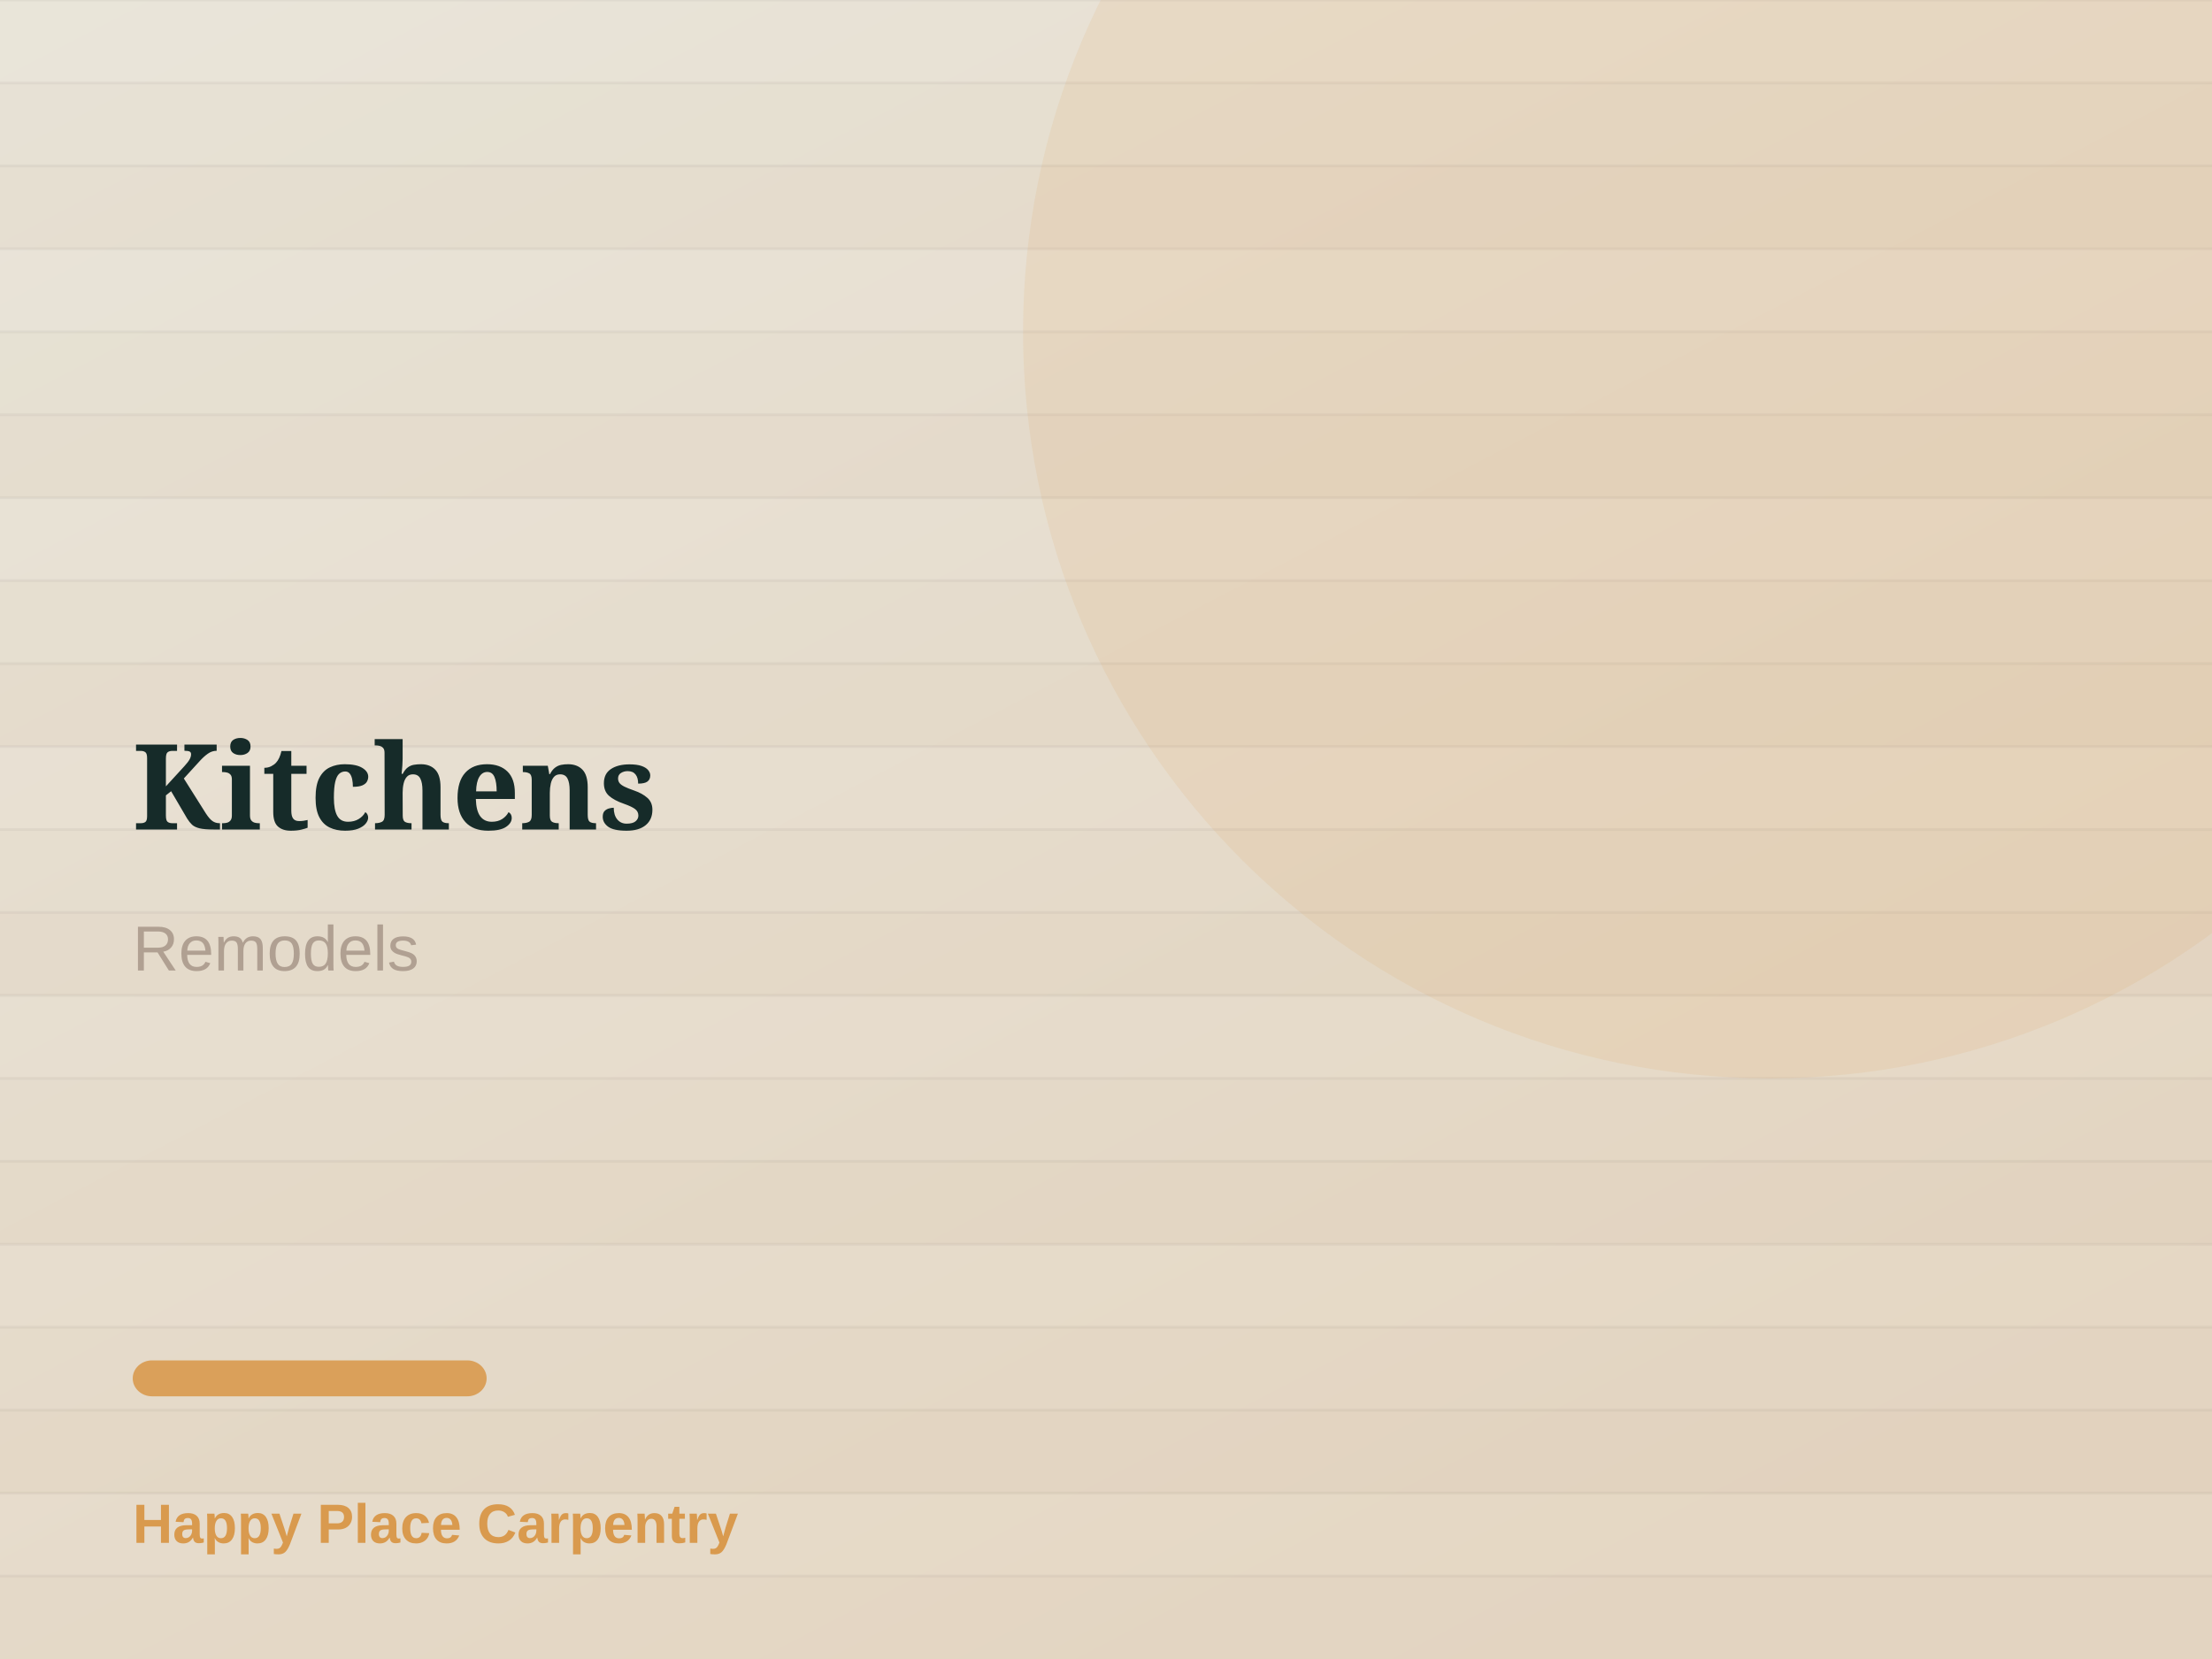
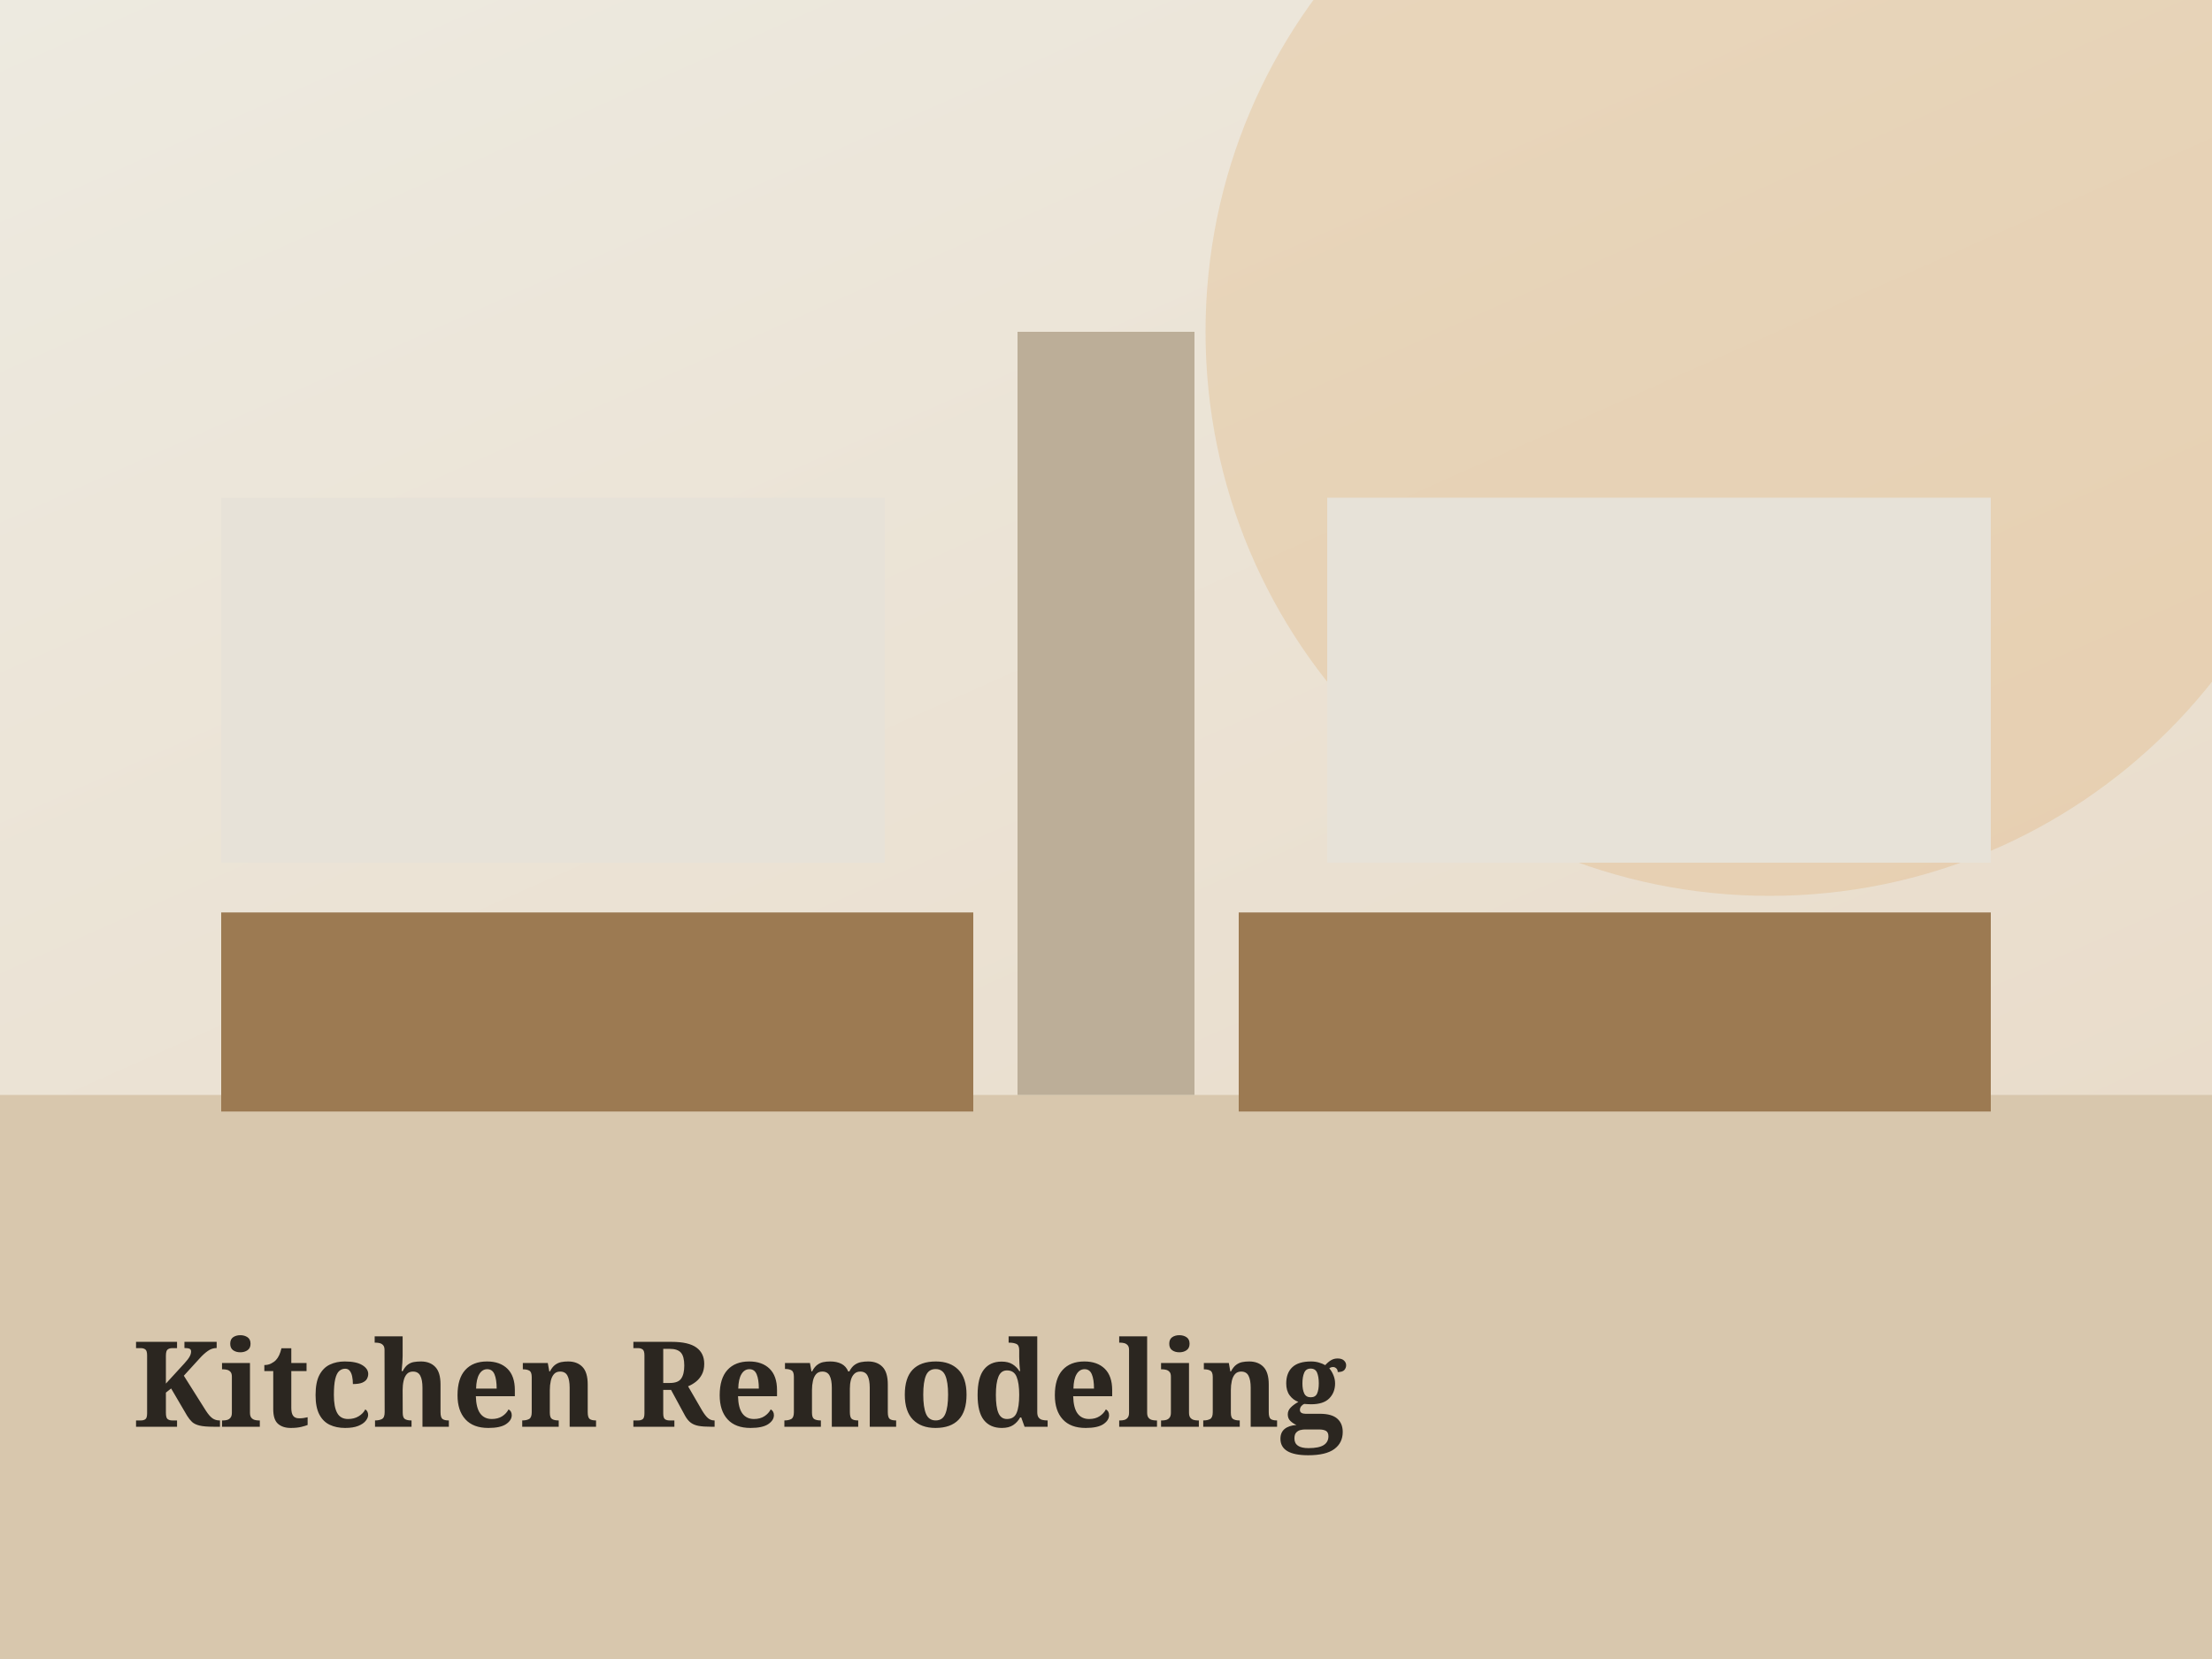
- <svg xmlns="http://www.w3.org/2000/svg" width="800" height="600" viewBox="0 0 800 600" role="img" aria-label="Kitchens">
+ <svg xmlns="http://www.w3.org/2000/svg" width="800" height="600" viewBox="0 0 800 600" role="img" aria-label="Kitchen Remodeling">
  <defs>
-     <linearGradient id="g" x1="0" y1="0" x2="0.7" y2="1">
+     <linearGradient id="g" x1="0" y1="0" x2="0.6" y2="1">
      <stop offset="0" stop-color="#EDEAE0" />
      <stop offset="1" stop-color="#E9DBC9" />
    </linearGradient>
  </defs>
  <rect width="800" height="600" fill="url(#g)" />
-   <rect x="0" y="0" width="800" height="30" fill="#9c7a52" opacity="0.05" />
-   <line x1="0" y1="0" x2="800" y2="0" stroke="#000" stroke-opacity="0.04" />
-   <rect x="0" y="30" width="800" height="30" fill="#9c7a52" opacity="0.07" />
-   <line x1="0" y1="30" x2="800" y2="30" stroke="#000" stroke-opacity="0.04" />
-   <rect x="0" y="60" width="800" height="30" fill="#9c7a52" opacity="0.09" />
-   <line x1="0" y1="60" x2="800" y2="60" stroke="#000" stroke-opacity="0.04" />
-   <rect x="0" y="90" width="800" height="30" fill="#9c7a52" opacity="0.05" />
-   <line x1="0" y1="90" x2="800" y2="90" stroke="#000" stroke-opacity="0.04" />
-   <rect x="0" y="120" width="800" height="30" fill="#9c7a52" opacity="0.07" />
-   <line x1="0" y1="120" x2="800" y2="120" stroke="#000" stroke-opacity="0.04" />
-   <rect x="0" y="150" width="800" height="30" fill="#9c7a52" opacity="0.09" />
-   <line x1="0" y1="150" x2="800" y2="150" stroke="#000" stroke-opacity="0.04" />
-   <rect x="0" y="180" width="800" height="30" fill="#9c7a52" opacity="0.05" />
-   <line x1="0" y1="180" x2="800" y2="180" stroke="#000" stroke-opacity="0.04" />
-   <rect x="0" y="210" width="800" height="30" fill="#9c7a52" opacity="0.07" />
-   <line x1="0" y1="210" x2="800" y2="210" stroke="#000" stroke-opacity="0.04" />
-   <rect x="0" y="240" width="800" height="30" fill="#9c7a52" opacity="0.09" />
-   <line x1="0" y1="240" x2="800" y2="240" stroke="#000" stroke-opacity="0.04" />
-   <rect x="0" y="270" width="800" height="30" fill="#9c7a52" opacity="0.05" />
-   <line x1="0" y1="270" x2="800" y2="270" stroke="#000" stroke-opacity="0.04" />
-   <rect x="0" y="300" width="800" height="30" fill="#9c7a52" opacity="0.07" />
-   <line x1="0" y1="300" x2="800" y2="300" stroke="#000" stroke-opacity="0.04" />
-   <rect x="0" y="330" width="800" height="30" fill="#9c7a52" opacity="0.09" />
-   <line x1="0" y1="330" x2="800" y2="330" stroke="#000" stroke-opacity="0.04" />
-   <rect x="0" y="360" width="800" height="30" fill="#9c7a52" opacity="0.05" />
-   <line x1="0" y1="360" x2="800" y2="360" stroke="#000" stroke-opacity="0.04" />
-   <rect x="0" y="390" width="800" height="30" fill="#9c7a52" opacity="0.07" />
-   <line x1="0" y1="390" x2="800" y2="390" stroke="#000" stroke-opacity="0.04" />
-   <rect x="0" y="420" width="800" height="30" fill="#9c7a52" opacity="0.09" />
-   <line x1="0" y1="420" x2="800" y2="420" stroke="#000" stroke-opacity="0.04" />
-   <rect x="0" y="450" width="800" height="30" fill="#9c7a52" opacity="0.05" />
-   <line x1="0" y1="450" x2="800" y2="450" stroke="#000" stroke-opacity="0.04" />
-   <rect x="0" y="480" width="800" height="30" fill="#9c7a52" opacity="0.07" />
-   <line x1="0" y1="480" x2="800" y2="480" stroke="#000" stroke-opacity="0.04" />
-   <rect x="0" y="510" width="800" height="30" fill="#9c7a52" opacity="0.09" />
-   <line x1="0" y1="510" x2="800" y2="510" stroke="#000" stroke-opacity="0.04" />
-   <rect x="0" y="540" width="800" height="30" fill="#9c7a52" opacity="0.05" />
-   <line x1="0" y1="540" x2="800" y2="540" stroke="#000" stroke-opacity="0.04" />
-   <rect x="0" y="570" width="800" height="30" fill="#9c7a52" opacity="0.07" />
-   <line x1="0" y1="570" x2="800" y2="570" stroke="#000" stroke-opacity="0.04" />
-   <circle cx="640" cy="120" r="270" fill="#d99a4e" opacity="0.12" />
-   <rect x="48" y="492" width="128" height="13" rx="7" fill="#d99a4e" opacity="0.9" />
-   <text x="48" y="300" font-family="Georgia, serif" font-size="43" font-weight="700" fill="#162b29">Kitchens</text>
-   <text x="48" y="351" font-family="Arial, sans-serif" font-size="23" fill="#B0A092">Remodels</text>
-   <text x="48" y="558" font-family="Arial, sans-serif" font-size="20" fill="#d99a4e" font-weight="700">Happy Place Carpentry</text>
+   <circle cx="640" cy="120" r="204" fill="#d99a4e" opacity="0.22" />
+   <rect x="0" y="396" width="800" height="204" fill="#d8c7ad" />
+   <rect x="80" y="330" width="272" height="72" fill="#9c7a52" />
+   <rect x="448" y="330" width="272" height="72" fill="#9c7a52" />
+   <rect x="368" y="120" width="64" height="276" fill="#bcae98" />
+   <rect x="80" y="180" width="240" height="132" fill="#e7e2d8" />
+   <rect x="480" y="180" width="240" height="132" fill="#e7e2d8" />
+   <text x="48" y="516" font-family="Georgia, serif" font-size="43" font-weight="700" fill="#2b2620">Kitchen Remodeling</text>
+   <text x="48" y="559" font-family="Arial, sans-serif" font-size="18" fill="rgba(43,38,32,0.62)" />
</svg>
